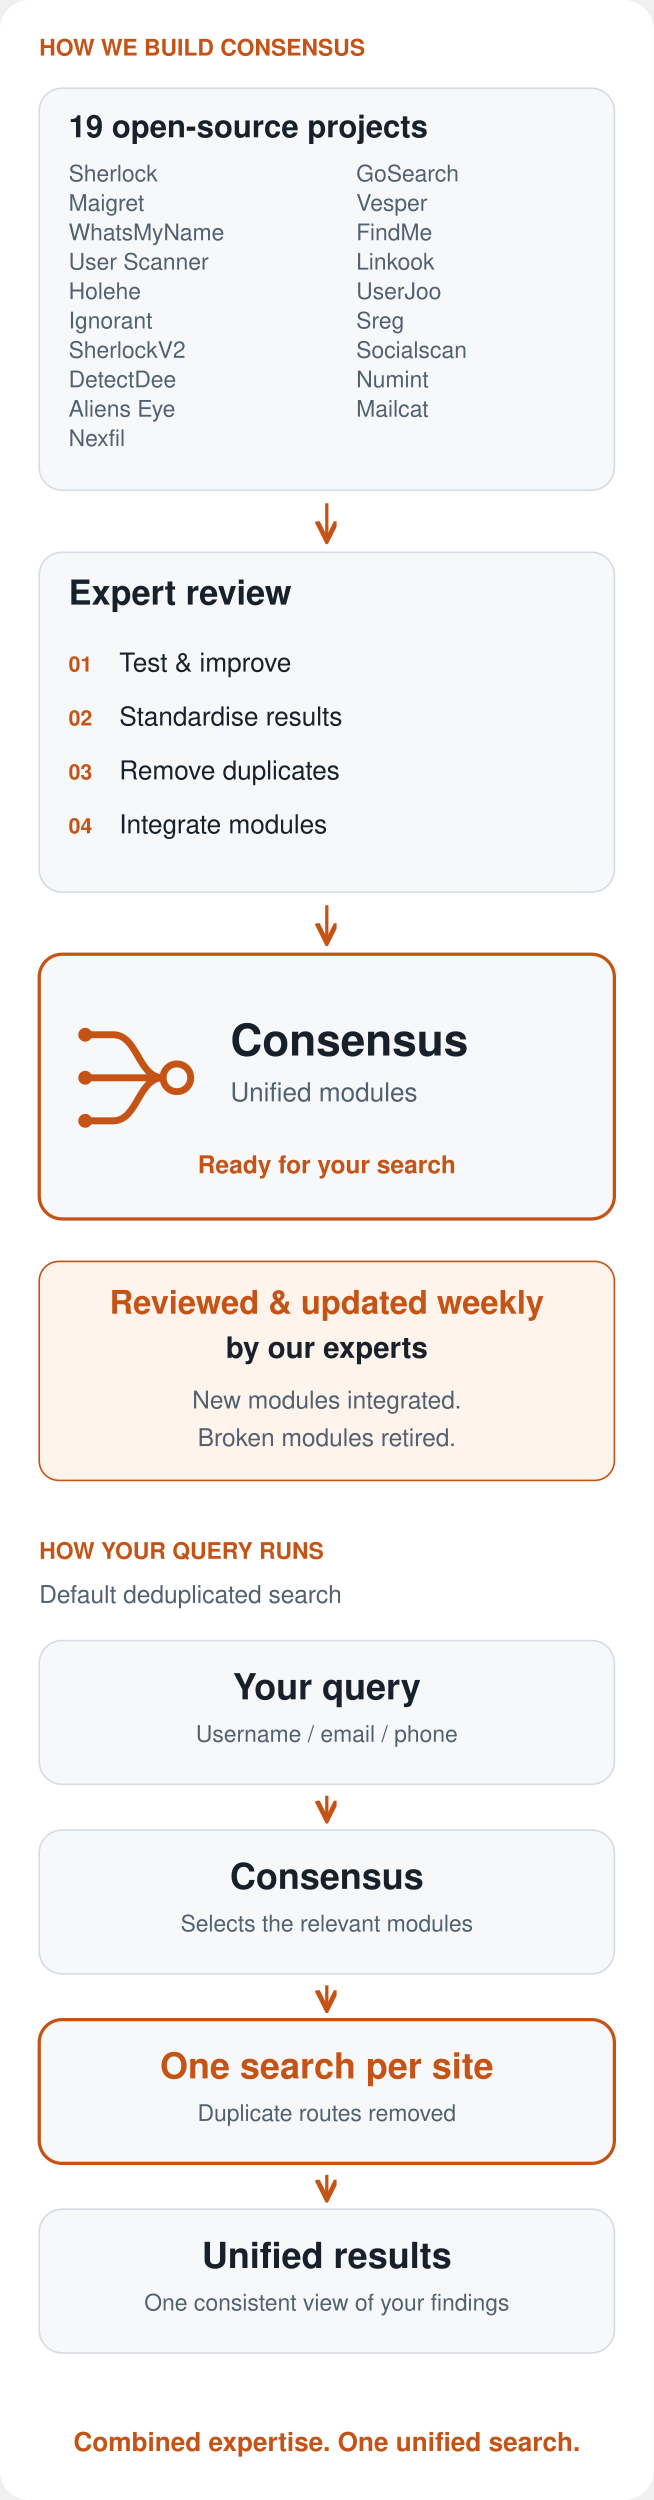
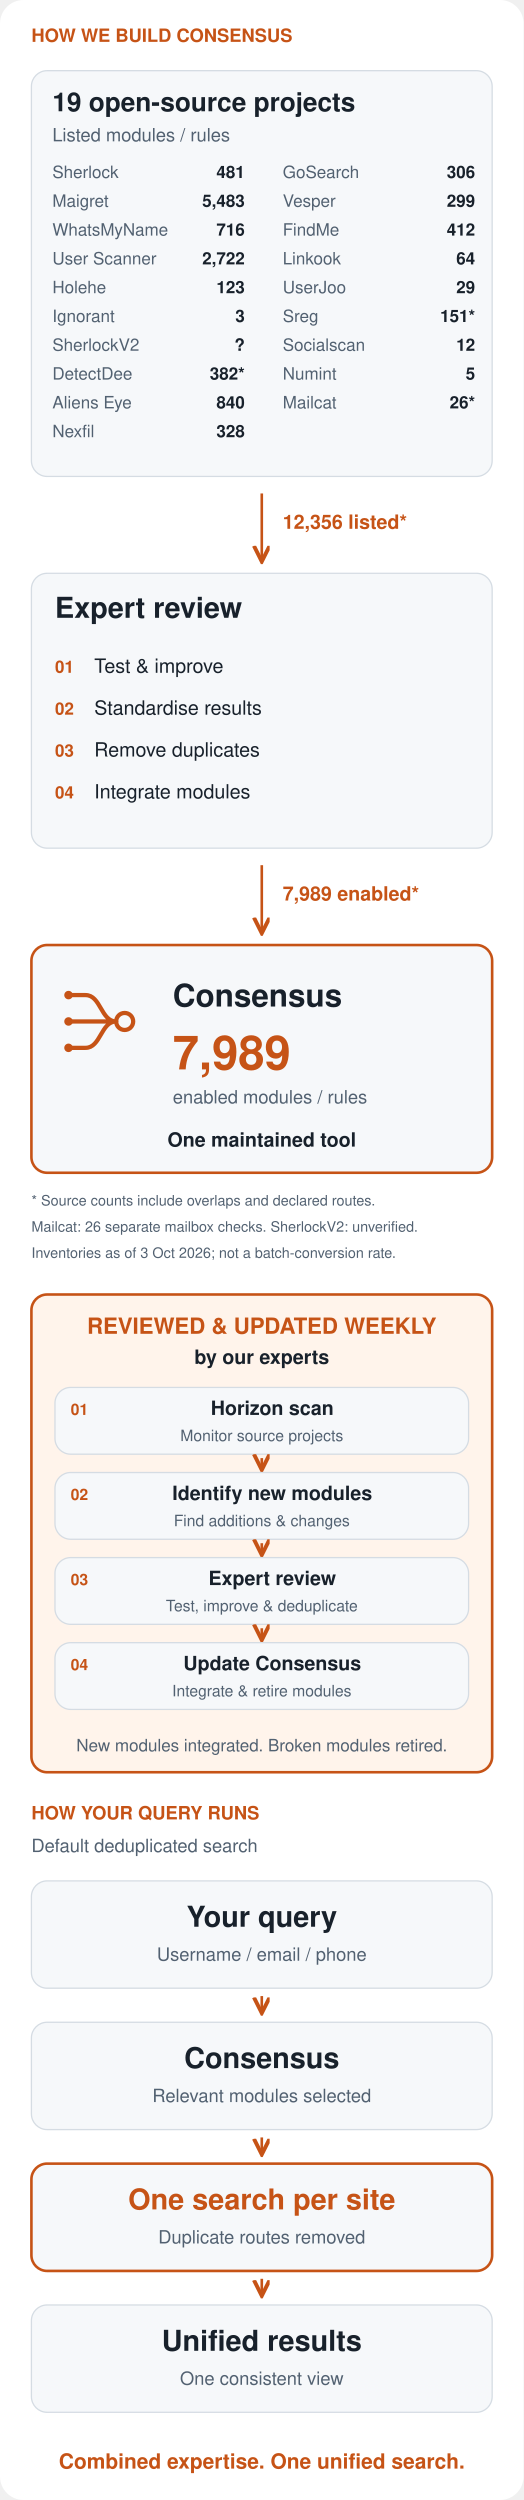
- <svg xmlns="http://www.w3.org/2000/svg" width="400" height="1530" viewBox="0 0 400 1530" role="img" aria-labelledby="title desc">
-   <rect width="400" height="1530" rx="18" fill="#ffffff" />
+ <svg xmlns="http://www.w3.org/2000/svg" width="400" height="1910" viewBox="0 0 400 1910" role="img" aria-labelledby="title desc">
+   <rect width="400" height="1910" rx="18" fill="#ffffff" />
  <defs>
    <marker id="arrow" markerWidth="7" markerHeight="7" refX="5" refY="3" orient="auto">
      <path d="M0 0L6 3L0 6" fill="none" stroke="#c65316" stroke-width="1.5" />
    </marker>
  </defs>
  <g font-family="Segoe UI, Helvetica, Arial, sans-serif">
-     <text x="24" y="34" font-size="14" fill="#c65316" font-weight="700" text-anchor="start">HOW WE BUILD CONSENSUS</text>
-     <rect x="24" y="54" width="352" height="246" rx="14" fill="#f6f8fa" stroke="#d5dce3" stroke-width="1" />
-     <text x="42" y="84" font-size="19" fill="#18212b" font-weight="600" text-anchor="start">19 open-source projects</text>
-     <text x="42" y="111" font-size="14" fill="#526171" font-weight="400" text-anchor="start">Sherlock</text>
-     <text x="42" y="129" font-size="14" fill="#526171" font-weight="400" text-anchor="start">Maigret</text>
-     <text x="42" y="147" font-size="14" fill="#526171" font-weight="400" text-anchor="start">WhatsMyName</text>
-     <text x="42" y="165" font-size="14" fill="#526171" font-weight="400" text-anchor="start">User Scanner</text>
-     <text x="42" y="183" font-size="14" fill="#526171" font-weight="400" text-anchor="start">Holehe</text>
-     <text x="42" y="201" font-size="14" fill="#526171" font-weight="400" text-anchor="start">Ignorant</text>
-     <text x="42" y="219" font-size="14" fill="#526171" font-weight="400" text-anchor="start">SherlockV2</text>
-     <text x="42" y="237" font-size="14" fill="#526171" font-weight="400" text-anchor="start">DetectDee</text>
-     <text x="42" y="255" font-size="14" fill="#526171" font-weight="400" text-anchor="start">Aliens Eye</text>
-     <text x="42" y="273" font-size="14" fill="#526171" font-weight="400" text-anchor="start">Nexfil</text>
-     <text x="218" y="111" font-size="14" fill="#526171" font-weight="400" text-anchor="start">GoSearch</text>
-     <text x="218" y="129" font-size="14" fill="#526171" font-weight="400" text-anchor="start">Vesper</text>
-     <text x="218" y="147" font-size="14" fill="#526171" font-weight="400" text-anchor="start">FindMe</text>
-     <text x="218" y="165" font-size="14" fill="#526171" font-weight="400" text-anchor="start">Linkook</text>
-     <text x="218" y="183" font-size="14" fill="#526171" font-weight="400" text-anchor="start">UserJoo</text>
-     <text x="218" y="201" font-size="14" fill="#526171" font-weight="400" text-anchor="start">Sreg</text>
-     <text x="218" y="219" font-size="14" fill="#526171" font-weight="400" text-anchor="start">Socialscan</text>
-     <text x="218" y="237" font-size="14" fill="#526171" font-weight="400" text-anchor="start">Numint</text>
-     <text x="218" y="255" font-size="14" fill="#526171" font-weight="400" text-anchor="start">Mailcat</text>
-     <rect x="24" y="338" width="352" height="208" rx="14" fill="#f6f8fa" stroke="#d5dce3" stroke-width="1" />
-     <text x="42" y="370" font-size="21" fill="#18212b" font-weight="600" text-anchor="start">Expert review</text>
-     <text x="42" y="411" font-size="13" fill="#c65316" font-weight="700" text-anchor="start">01</text>
-     <text x="73" y="411" font-size="16" fill="#18212b" font-weight="400" text-anchor="start">Test &amp; improve</text>
-     <text x="42" y="444" font-size="13" fill="#c65316" font-weight="700" text-anchor="start">02</text>
-     <text x="73" y="444" font-size="16" fill="#18212b" font-weight="400" text-anchor="start">Standardise results</text>
-     <text x="42" y="477" font-size="13" fill="#c65316" font-weight="700" text-anchor="start">03</text>
-     <text x="73" y="477" font-size="16" fill="#18212b" font-weight="400" text-anchor="start">Remove duplicates</text>
-     <text x="42" y="510" font-size="13" fill="#c65316" font-weight="700" text-anchor="start">04</text>
-     <text x="73" y="510" font-size="16" fill="#18212b" font-weight="400" text-anchor="start">Integrate modules</text>
-     <rect x="24" y="584" width="352" height="162" rx="14" fill="#f6f8fa" stroke="#c65316" stroke-width="2" />
-     <g transform="translate(36 612) scale(0.85)">
+     <text x="24" y="32" font-size="14" fill="#c65316" font-weight="700" text-anchor="start">HOW WE BUILD CONSENSUS</text>
+     <rect x="24" y="54" width="352" height="310" rx="12" fill="#f6f8fa" stroke="#d5dce3" stroke-width="1" />
+     <text x="40" y="85" font-size="20" fill="#18212b" font-weight="650" text-anchor="start">19 open-source projects</text>
+     <text x="40" y="108" font-size="14" fill="#526171" font-weight="400" text-anchor="start">Listed modules / rules</text>
+     <text x="40.0" y="136" font-size="13" fill="#526171" font-weight="400" text-anchor="start">Sherlock</text>
+     <text x="187.0" y="136" font-size="13" fill="#18212b" font-weight="600" text-anchor="end">481</text>
+     <text x="40.0" y="158" font-size="13" fill="#526171" font-weight="400" text-anchor="start">Maigret</text>
+     <text x="187.0" y="158" font-size="13" fill="#18212b" font-weight="600" text-anchor="end">5,483</text>
+     <text x="40.0" y="180" font-size="13" fill="#526171" font-weight="400" text-anchor="start">WhatsMyName</text>
+     <text x="187.0" y="180" font-size="13" fill="#18212b" font-weight="600" text-anchor="end">716</text>
+     <text x="40.0" y="202" font-size="13" fill="#526171" font-weight="400" text-anchor="start">User Scanner</text>
+     <text x="187.0" y="202" font-size="13" fill="#18212b" font-weight="600" text-anchor="end">2,722</text>
+     <text x="40.0" y="224" font-size="13" fill="#526171" font-weight="400" text-anchor="start">Holehe</text>
+     <text x="187.0" y="224" font-size="13" fill="#18212b" font-weight="600" text-anchor="end">123</text>
+     <text x="40.0" y="246" font-size="13" fill="#526171" font-weight="400" text-anchor="start">Ignorant</text>
+     <text x="187.0" y="246" font-size="13" fill="#18212b" font-weight="600" text-anchor="end">3</text>
+     <text x="40.0" y="268" font-size="13" fill="#526171" font-weight="400" text-anchor="start">SherlockV2</text>
+     <text x="187.0" y="268" font-size="13" fill="#18212b" font-weight="600" text-anchor="end">?</text>
+     <text x="40.0" y="290" font-size="13" fill="#526171" font-weight="400" text-anchor="start">DetectDee</text>
+     <text x="187.0" y="290" font-size="13" fill="#18212b" font-weight="600" text-anchor="end">382*</text>
+     <text x="40.0" y="312" font-size="13" fill="#526171" font-weight="400" text-anchor="start">Aliens Eye</text>
+     <text x="187.0" y="312" font-size="13" fill="#18212b" font-weight="600" text-anchor="end">840</text>
+     <text x="40.0" y="334" font-size="13" fill="#526171" font-weight="400" text-anchor="start">Nexfil</text>
+     <text x="187.0" y="334" font-size="13" fill="#18212b" font-weight="600" text-anchor="end">328</text>
+     <text x="216.0" y="136" font-size="13" fill="#526171" font-weight="400" text-anchor="start">GoSearch</text>
+     <text x="363.0" y="136" font-size="13" fill="#18212b" font-weight="600" text-anchor="end">306</text>
+     <text x="216.0" y="158" font-size="13" fill="#526171" font-weight="400" text-anchor="start">Vesper</text>
+     <text x="363.0" y="158" font-size="13" fill="#18212b" font-weight="600" text-anchor="end">299</text>
+     <text x="216.0" y="180" font-size="13" fill="#526171" font-weight="400" text-anchor="start">FindMe</text>
+     <text x="363.0" y="180" font-size="13" fill="#18212b" font-weight="600" text-anchor="end">412</text>
+     <text x="216.0" y="202" font-size="13" fill="#526171" font-weight="400" text-anchor="start">Linkook</text>
+     <text x="363.0" y="202" font-size="13" fill="#18212b" font-weight="600" text-anchor="end">64</text>
+     <text x="216.0" y="224" font-size="13" fill="#526171" font-weight="400" text-anchor="start">UserJoo</text>
+     <text x="363.0" y="224" font-size="13" fill="#18212b" font-weight="600" text-anchor="end">29</text>
+     <text x="216.0" y="246" font-size="13" fill="#526171" font-weight="400" text-anchor="start">Sreg</text>
+     <text x="363.0" y="246" font-size="13" fill="#18212b" font-weight="600" text-anchor="end">151*</text>
+     <text x="216.0" y="268" font-size="13" fill="#526171" font-weight="400" text-anchor="start">Socialscan</text>
+     <text x="363.0" y="268" font-size="13" fill="#18212b" font-weight="600" text-anchor="end">12</text>
+     <text x="216.0" y="290" font-size="13" fill="#526171" font-weight="400" text-anchor="start">Numint</text>
+     <text x="363.0" y="290" font-size="13" fill="#18212b" font-weight="600" text-anchor="end">5</text>
+     <text x="216.0" y="312" font-size="13" fill="#526171" font-weight="400" text-anchor="start">Mailcat</text>
+     <text x="363.0" y="312" font-size="13" fill="#18212b" font-weight="600" text-anchor="end">26*</text>
+     <rect x="24" y="438" width="352" height="210" rx="12" fill="#f6f8fa" stroke="#d5dce3" stroke-width="1" />
+     <text x="42" y="472" font-size="22" fill="#18212b" font-weight="650" text-anchor="start">Expert review</text>
+     <text x="42" y="514" font-size="13" fill="#c65316" font-weight="700" text-anchor="start">01</text>
+     <text x="72" y="514" font-size="15" fill="#18212b" font-weight="400" text-anchor="start">Test &amp; improve</text>
+     <text x="42" y="546" font-size="13" fill="#c65316" font-weight="700" text-anchor="start">02</text>
+     <text x="72" y="546" font-size="15" fill="#18212b" font-weight="400" text-anchor="start">Standardise results</text>
+     <text x="42" y="578" font-size="13" fill="#c65316" font-weight="700" text-anchor="start">03</text>
+     <text x="72" y="578" font-size="15" fill="#18212b" font-weight="400" text-anchor="start">Remove duplicates</text>
+     <text x="42" y="610" font-size="13" fill="#c65316" font-weight="700" text-anchor="start">04</text>
+     <text x="72" y="610" font-size="15" fill="#18212b" font-weight="400" text-anchor="start">Integrate modules</text>
+     <rect x="24" y="722" width="352" height="174" rx="12" fill="#f6f8fa" stroke="#c65316" stroke-width="2" />
+     <g transform="translate(40 744) scale(0.65)">
      <g fill="none" stroke="#c65316" stroke-width="5" stroke-linecap="round" stroke-linejoin="round">
        <path d="M22 25h17c18 0 18 31 36 31M22 56h53M22 87h17c18 0 18-31 36-31" />
        <circle cx="85" cy="56" r="10" />
      </g>
      <g fill="#c65316">
        <circle cx="19" cy="25" r="5" />
        <circle cx="19" cy="56" r="5" />
        <circle cx="19" cy="87" r="5" />
      </g>
    </g>
-     <text x="141" y="646" font-size="27" fill="#18212b" font-weight="600" text-anchor="start">Consensus</text>
-     <text x="141" y="674" font-size="16" fill="#526171" font-weight="400" text-anchor="start">Unified modules</text>
-     <text x="200.0" y="718" font-size="15" fill="#c65316" font-weight="600" text-anchor="middle">Ready for your search</text>
-     <path d="M200 308L200 329" fill="none" stroke="#c65316" stroke-width="2" marker-end="url(#arrow)" />
-     <path d="M200 554L200 575" fill="none" stroke="#c65316" stroke-width="2" marker-end="url(#arrow)" />
-     <rect x="24" y="772" width="352" height="134" rx="12" fill="#fff4eb" stroke="#c65316" />
-     <text x="200" y="804" font-size="20" fill="#c65316" font-weight="700" text-anchor="middle">Reviewed &amp; updated weekly</text>
-     <text x="200" y="831" font-size="18" fill="#18212b" font-weight="600" text-anchor="middle">by our experts</text>
-     <text x="200" y="862" font-size="15" fill="#526171" font-weight="400" text-anchor="middle">New modules integrated.</text>
-     <text x="200" y="885" font-size="15" fill="#526171" font-weight="400" text-anchor="middle">Broken modules retired.</text>
-     <text x="24" y="954" font-size="14" fill="#c65316" font-weight="700" text-anchor="start">HOW YOUR QUERY RUNS</text>
-     <text x="24" y="981" font-size="15" fill="#526171" font-weight="400" text-anchor="start">Default deduplicated search</text>
-     <rect x="24" y="1004" width="352" height="88" rx="14" fill="#f6f8fa" stroke="#d5dce3" stroke-width="1" />
-     <text x="200" y="1040" font-size="22" fill="#18212b" font-weight="600" text-anchor="middle">Your query</text>
-     <text x="200" y="1066" font-size="14" fill="#526171" font-weight="400" text-anchor="middle">Username / email / phone</text>
-     <path d="M200 1099L200 1112" fill="none" stroke="#c65316" stroke-width="2" marker-end="url(#arrow)" />
-     <rect x="24" y="1120" width="352" height="88" rx="14" fill="#f6f8fa" stroke="#d5dce3" stroke-width="1" />
-     <text x="200" y="1156" font-size="22" fill="#18212b" font-weight="600" text-anchor="middle">Consensus</text>
-     <text x="200" y="1182" font-size="14" fill="#526171" font-weight="400" text-anchor="middle">Selects the relevant modules</text>
-     <path d="M200 1215L200 1228" fill="none" stroke="#c65316" stroke-width="2" marker-end="url(#arrow)" />
-     <rect x="24" y="1236" width="352" height="88" rx="14" fill="#f6f8fa" stroke="#c65316" stroke-width="2" />
-     <text x="200" y="1272" font-size="22" fill="#c65316" font-weight="600" text-anchor="middle">One search per site</text>
-     <text x="200" y="1298" font-size="14" fill="#526171" font-weight="400" text-anchor="middle">Duplicate routes removed</text>
-     <path d="M200 1331L200 1344" fill="none" stroke="#c65316" stroke-width="2" marker-end="url(#arrow)" />
-     <rect x="24" y="1352" width="352" height="88" rx="14" fill="#f6f8fa" stroke="#d5dce3" stroke-width="1" />
-     <text x="200" y="1388" font-size="22" fill="#18212b" font-weight="600" text-anchor="middle">Unified results</text>
-     <text x="200" y="1414" font-size="14" fill="#526171" font-weight="400" text-anchor="middle">One consistent view of your findings</text>
-     <text x="200" y="1500" font-size="16" fill="#c65316" font-weight="600" text-anchor="middle">Combined expertise. One unified search.</text>
+     <text x="132" y="769" font-size="24" fill="#18212b" font-weight="650" text-anchor="start">Consensus</text>
+     <text x="132" y="817" font-size="36" fill="#c65316" font-weight="700" text-anchor="start">7,989</text>
+     <text x="132" y="843" font-size="14" fill="#526171" font-weight="400" text-anchor="start">enabled modules / rules</text>
+     <text x="200.0" y="876" font-size="15" fill="#18212b" font-weight="600" text-anchor="middle">One maintained tool</text>
+     <path d="M200 377L200 427" fill="none" stroke="#c65316" stroke-width="2" marker-end="url(#arrow)" />
+     <text x="216" y="404" font-size="15" fill="#c65316" font-weight="600" text-anchor="start">12,356 listed*</text>
+     <path d="M200 661L200 711" fill="none" stroke="#c65316" stroke-width="2" marker-end="url(#arrow)" />
+     <text x="216" y="688" font-size="15" fill="#c65316" font-weight="600" text-anchor="start">7,989 enabled*</text>
+     <text x="24" y="921" font-size="11" fill="#526171" font-weight="400" text-anchor="start">* Source counts include overlaps and declared routes.</text>
+     <text x="24" y="941" font-size="11" fill="#526171" font-weight="400" text-anchor="start">Mailcat: 26 separate mailbox checks. SherlockV2: unverified.</text>
+     <text x="24" y="961" font-size="11" fill="#526171" font-weight="400" text-anchor="start">Inventories as of 3 Oct 2026; not a batch-conversion rate.</text>
+     <rect x="24" y="989" width="352" height="365" rx="12" fill="#fff4eb" stroke="#c65316" stroke-width="2" />
+     <text x="200" y="1019" font-size="17" fill="#c65316" font-weight="700" text-anchor="middle">REVIEWED &amp; UPDATED WEEKLY</text>
+     <text x="200" y="1042" font-size="15" fill="#18212b" font-weight="600" text-anchor="middle">by our experts</text>
+     <rect x="42" y="1060" width="316" height="51" rx="12" fill="#f6f8fa" stroke="#d5dce3" stroke-width="1" />
+     <text x="54" y="1081" font-size="12" fill="#c65316" font-weight="700" text-anchor="start">01</text>
+     <text x="208.0" y="1081" font-size="15" fill="#18212b" font-weight="600" text-anchor="middle">Horizon scan</text>
+     <text x="200.0" y="1101" font-size="12" fill="#526171" font-weight="400" text-anchor="middle">Monitor source projects</text>
+     <path d="M200 1114L200 1121" fill="none" stroke="#c65316" stroke-width="2" marker-end="url(#arrow)" />
+     <rect x="42" y="1125" width="316" height="51" rx="12" fill="#f6f8fa" stroke="#d5dce3" stroke-width="1" />
+     <text x="54" y="1146" font-size="12" fill="#c65316" font-weight="700" text-anchor="start">02</text>
+     <text x="208.0" y="1146" font-size="15" fill="#18212b" font-weight="600" text-anchor="middle">Identify new modules</text>
+     <text x="200.0" y="1166" font-size="12" fill="#526171" font-weight="400" text-anchor="middle">Find additions &amp; changes</text>
+     <path d="M200 1179L200 1186" fill="none" stroke="#c65316" stroke-width="2" marker-end="url(#arrow)" />
+     <rect x="42" y="1190" width="316" height="51" rx="12" fill="#f6f8fa" stroke="#d5dce3" stroke-width="1" />
+     <text x="54" y="1211" font-size="12" fill="#c65316" font-weight="700" text-anchor="start">03</text>
+     <text x="208.0" y="1211" font-size="15" fill="#18212b" font-weight="600" text-anchor="middle">Expert review</text>
+     <text x="200.0" y="1231" font-size="12" fill="#526171" font-weight="400" text-anchor="middle">Test, improve &amp; deduplicate</text>
+     <path d="M200 1244L200 1251" fill="none" stroke="#c65316" stroke-width="2" marker-end="url(#arrow)" />
+     <rect x="42" y="1255" width="316" height="51" rx="12" fill="#f6f8fa" stroke="#d5dce3" stroke-width="1" />
+     <text x="54" y="1276" font-size="12" fill="#c65316" font-weight="700" text-anchor="start">04</text>
+     <text x="208.0" y="1276" font-size="15" fill="#18212b" font-weight="600" text-anchor="middle">Update Consensus</text>
+     <text x="200.0" y="1296" font-size="12" fill="#526171" font-weight="400" text-anchor="middle">Integrate &amp; retire modules</text>
+     <text x="200" y="1338" font-size="13" fill="#526171" font-weight="400" text-anchor="middle">New modules integrated. Broken modules retired.</text>
+     <text x="24" y="1390" font-size="14" fill="#c65316" font-weight="700" text-anchor="start">HOW YOUR QUERY RUNS</text>
+     <text x="24" y="1415" font-size="14" fill="#526171" font-weight="400" text-anchor="start">Default deduplicated search</text>
+     <rect x="24" y="1437" width="352" height="82" rx="12" fill="#f6f8fa" stroke="#d5dce3" stroke-width="1" />
+     <text x="200.0" y="1472" font-size="22" fill="#18212b" font-weight="600" text-anchor="middle">Your query</text>
+     <text x="200.0" y="1498" font-size="14" fill="#526171" font-weight="400" text-anchor="middle">Username / email / phone</text>
+     <path d="M200 1525L200 1536" fill="none" stroke="#c65316" stroke-width="2" marker-end="url(#arrow)" />
+     <rect x="24" y="1545" width="352" height="82" rx="12" fill="#f6f8fa" stroke="#d5dce3" stroke-width="1" />
+     <text x="200.0" y="1580" font-size="22" fill="#18212b" font-weight="600" text-anchor="middle">Consensus</text>
+     <text x="200.0" y="1606" font-size="14" fill="#526171" font-weight="400" text-anchor="middle">Relevant modules selected</text>
+     <path d="M200 1633L200 1644" fill="none" stroke="#c65316" stroke-width="2" marker-end="url(#arrow)" />
+     <rect x="24" y="1653" width="352" height="82" rx="12" fill="#f6f8fa" stroke="#c65316" stroke-width="2" />
+     <text x="200.0" y="1688" font-size="22" fill="#c65316" font-weight="600" text-anchor="middle">One search per site</text>
+     <text x="200.0" y="1714" font-size="14" fill="#526171" font-weight="400" text-anchor="middle">Duplicate routes removed</text>
+     <path d="M200 1741L200 1752" fill="none" stroke="#c65316" stroke-width="2" marker-end="url(#arrow)" />
+     <rect x="24" y="1761" width="352" height="82" rx="12" fill="#f6f8fa" stroke="#d5dce3" stroke-width="1" />
+     <text x="200.0" y="1796" font-size="22" fill="#18212b" font-weight="600" text-anchor="middle">Unified results</text>
+     <text x="200.0" y="1822" font-size="14" fill="#526171" font-weight="400" text-anchor="middle">One consistent view</text>
+     <text x="200.0" y="1886" font-size="16" fill="#c65316" font-weight="600" text-anchor="middle">Combined expertise. One unified search.</text>
  </g>
</svg>
